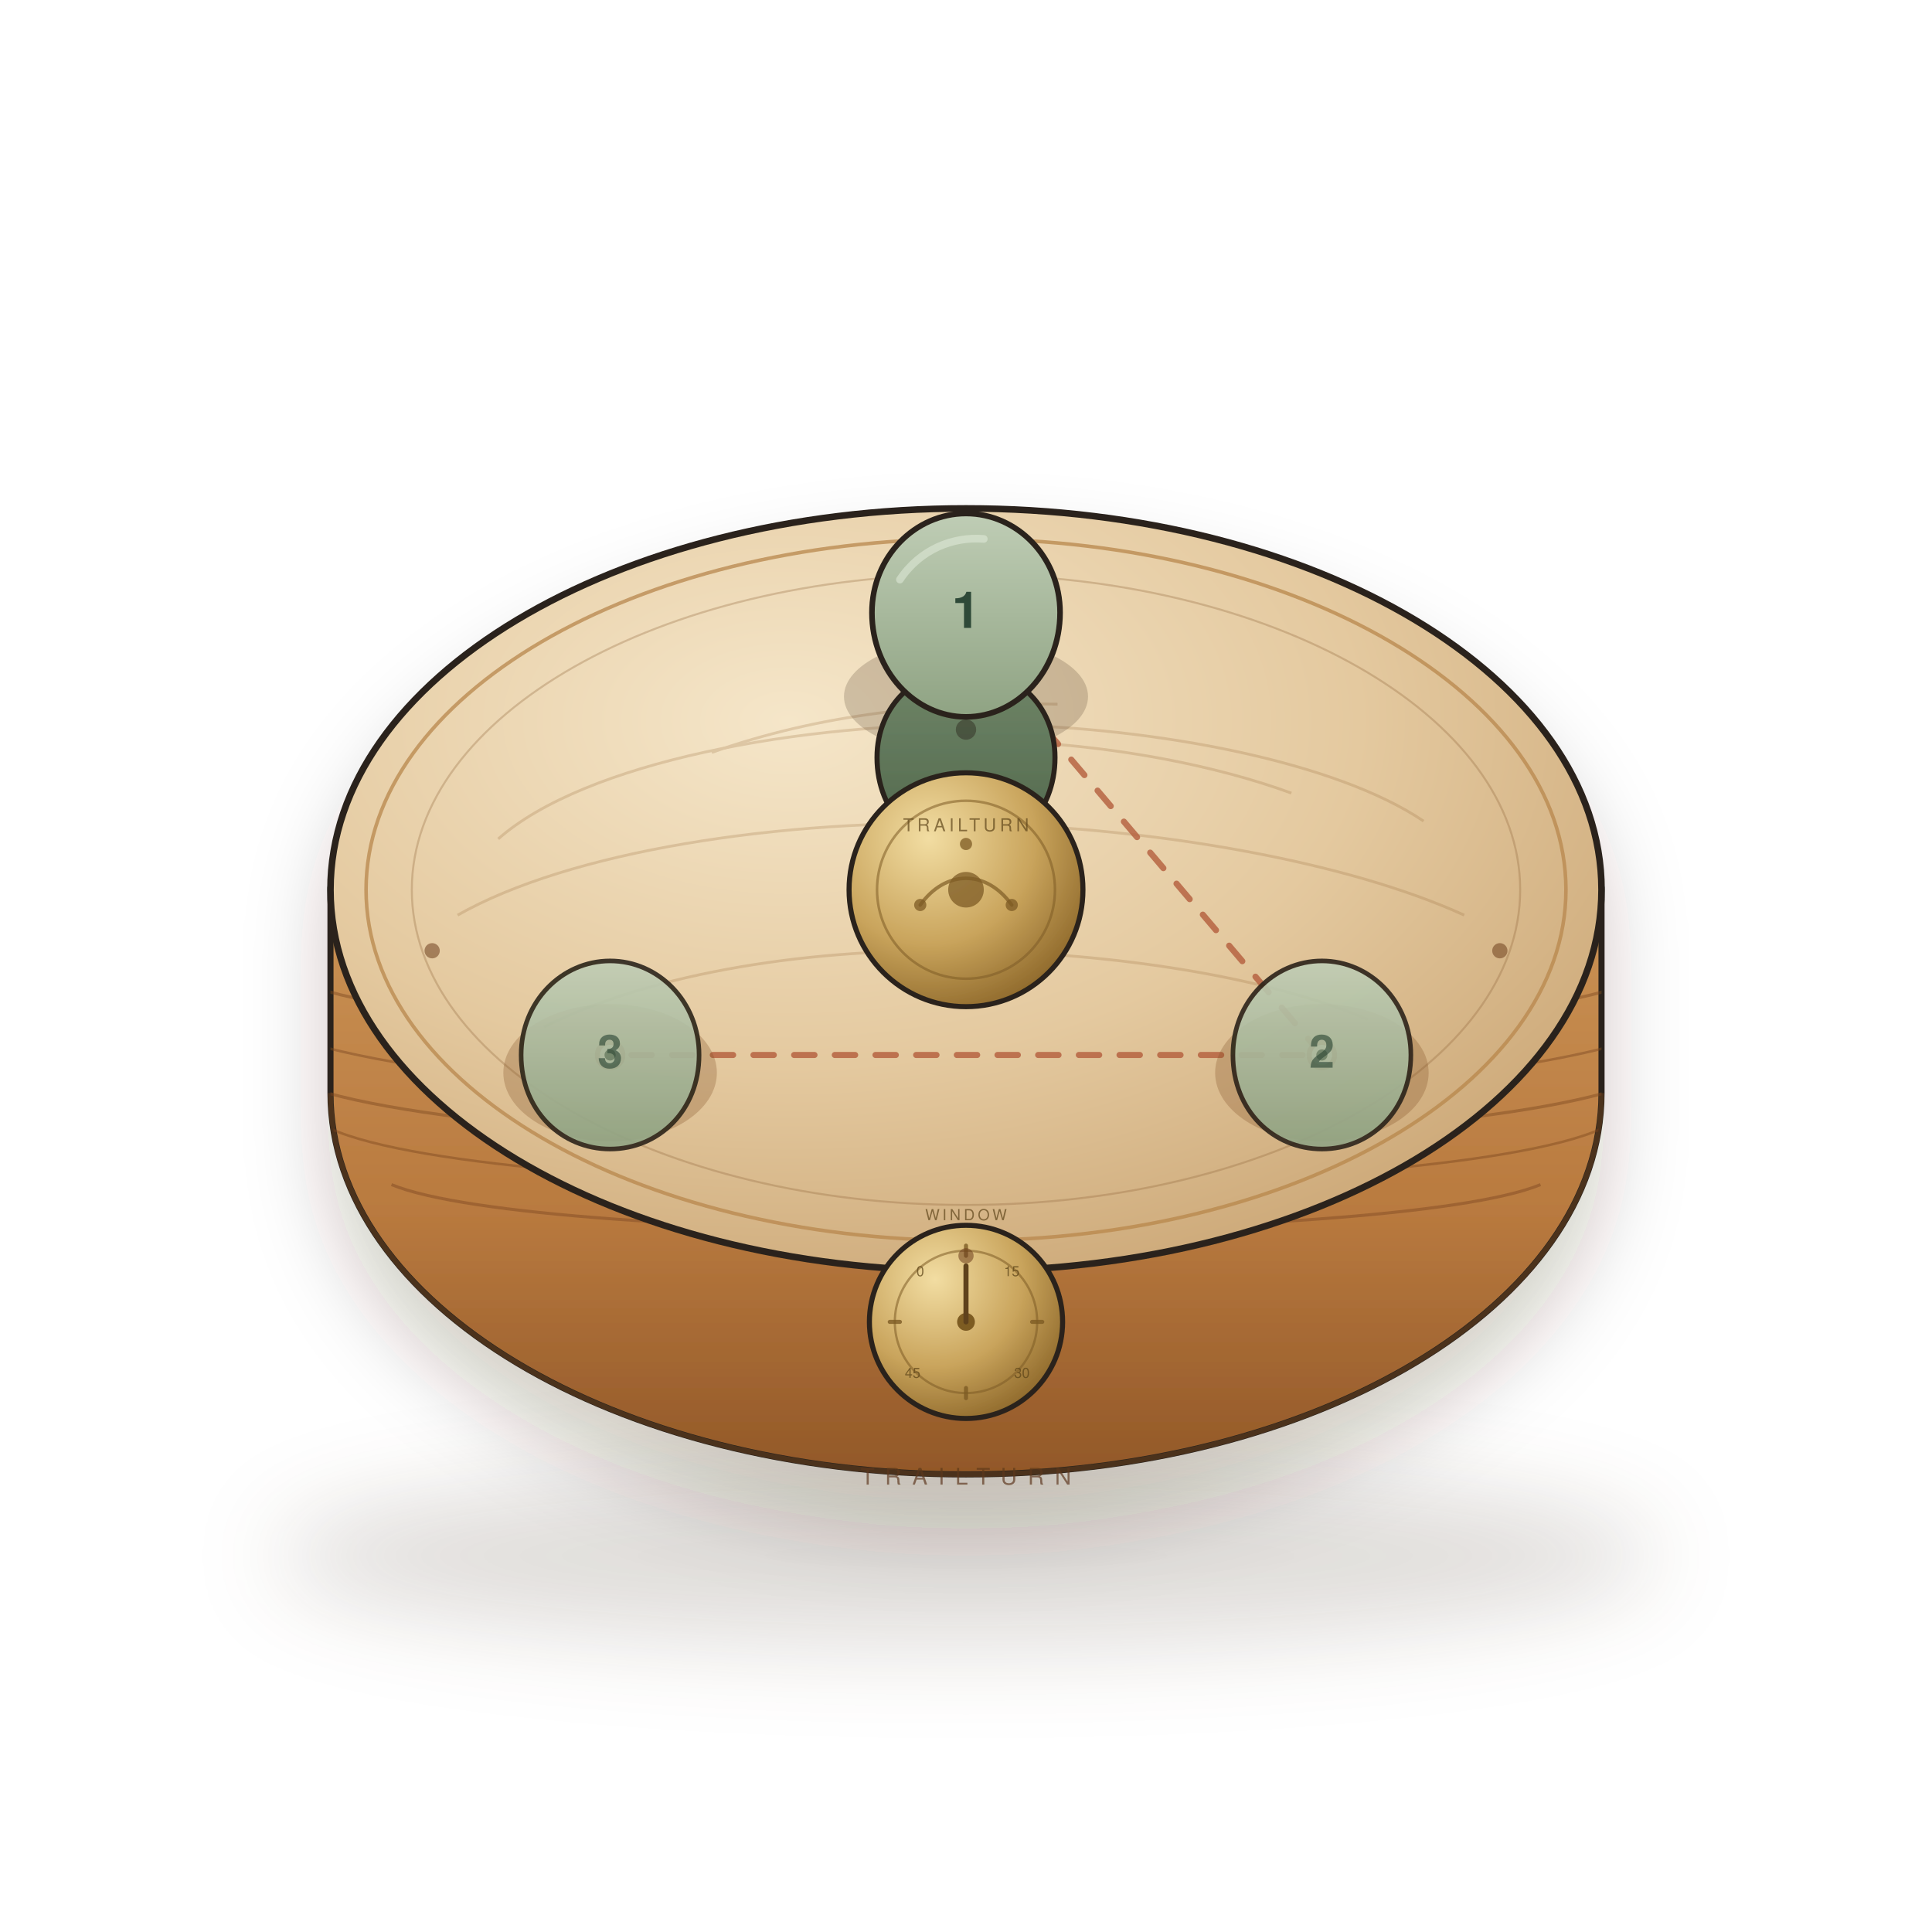
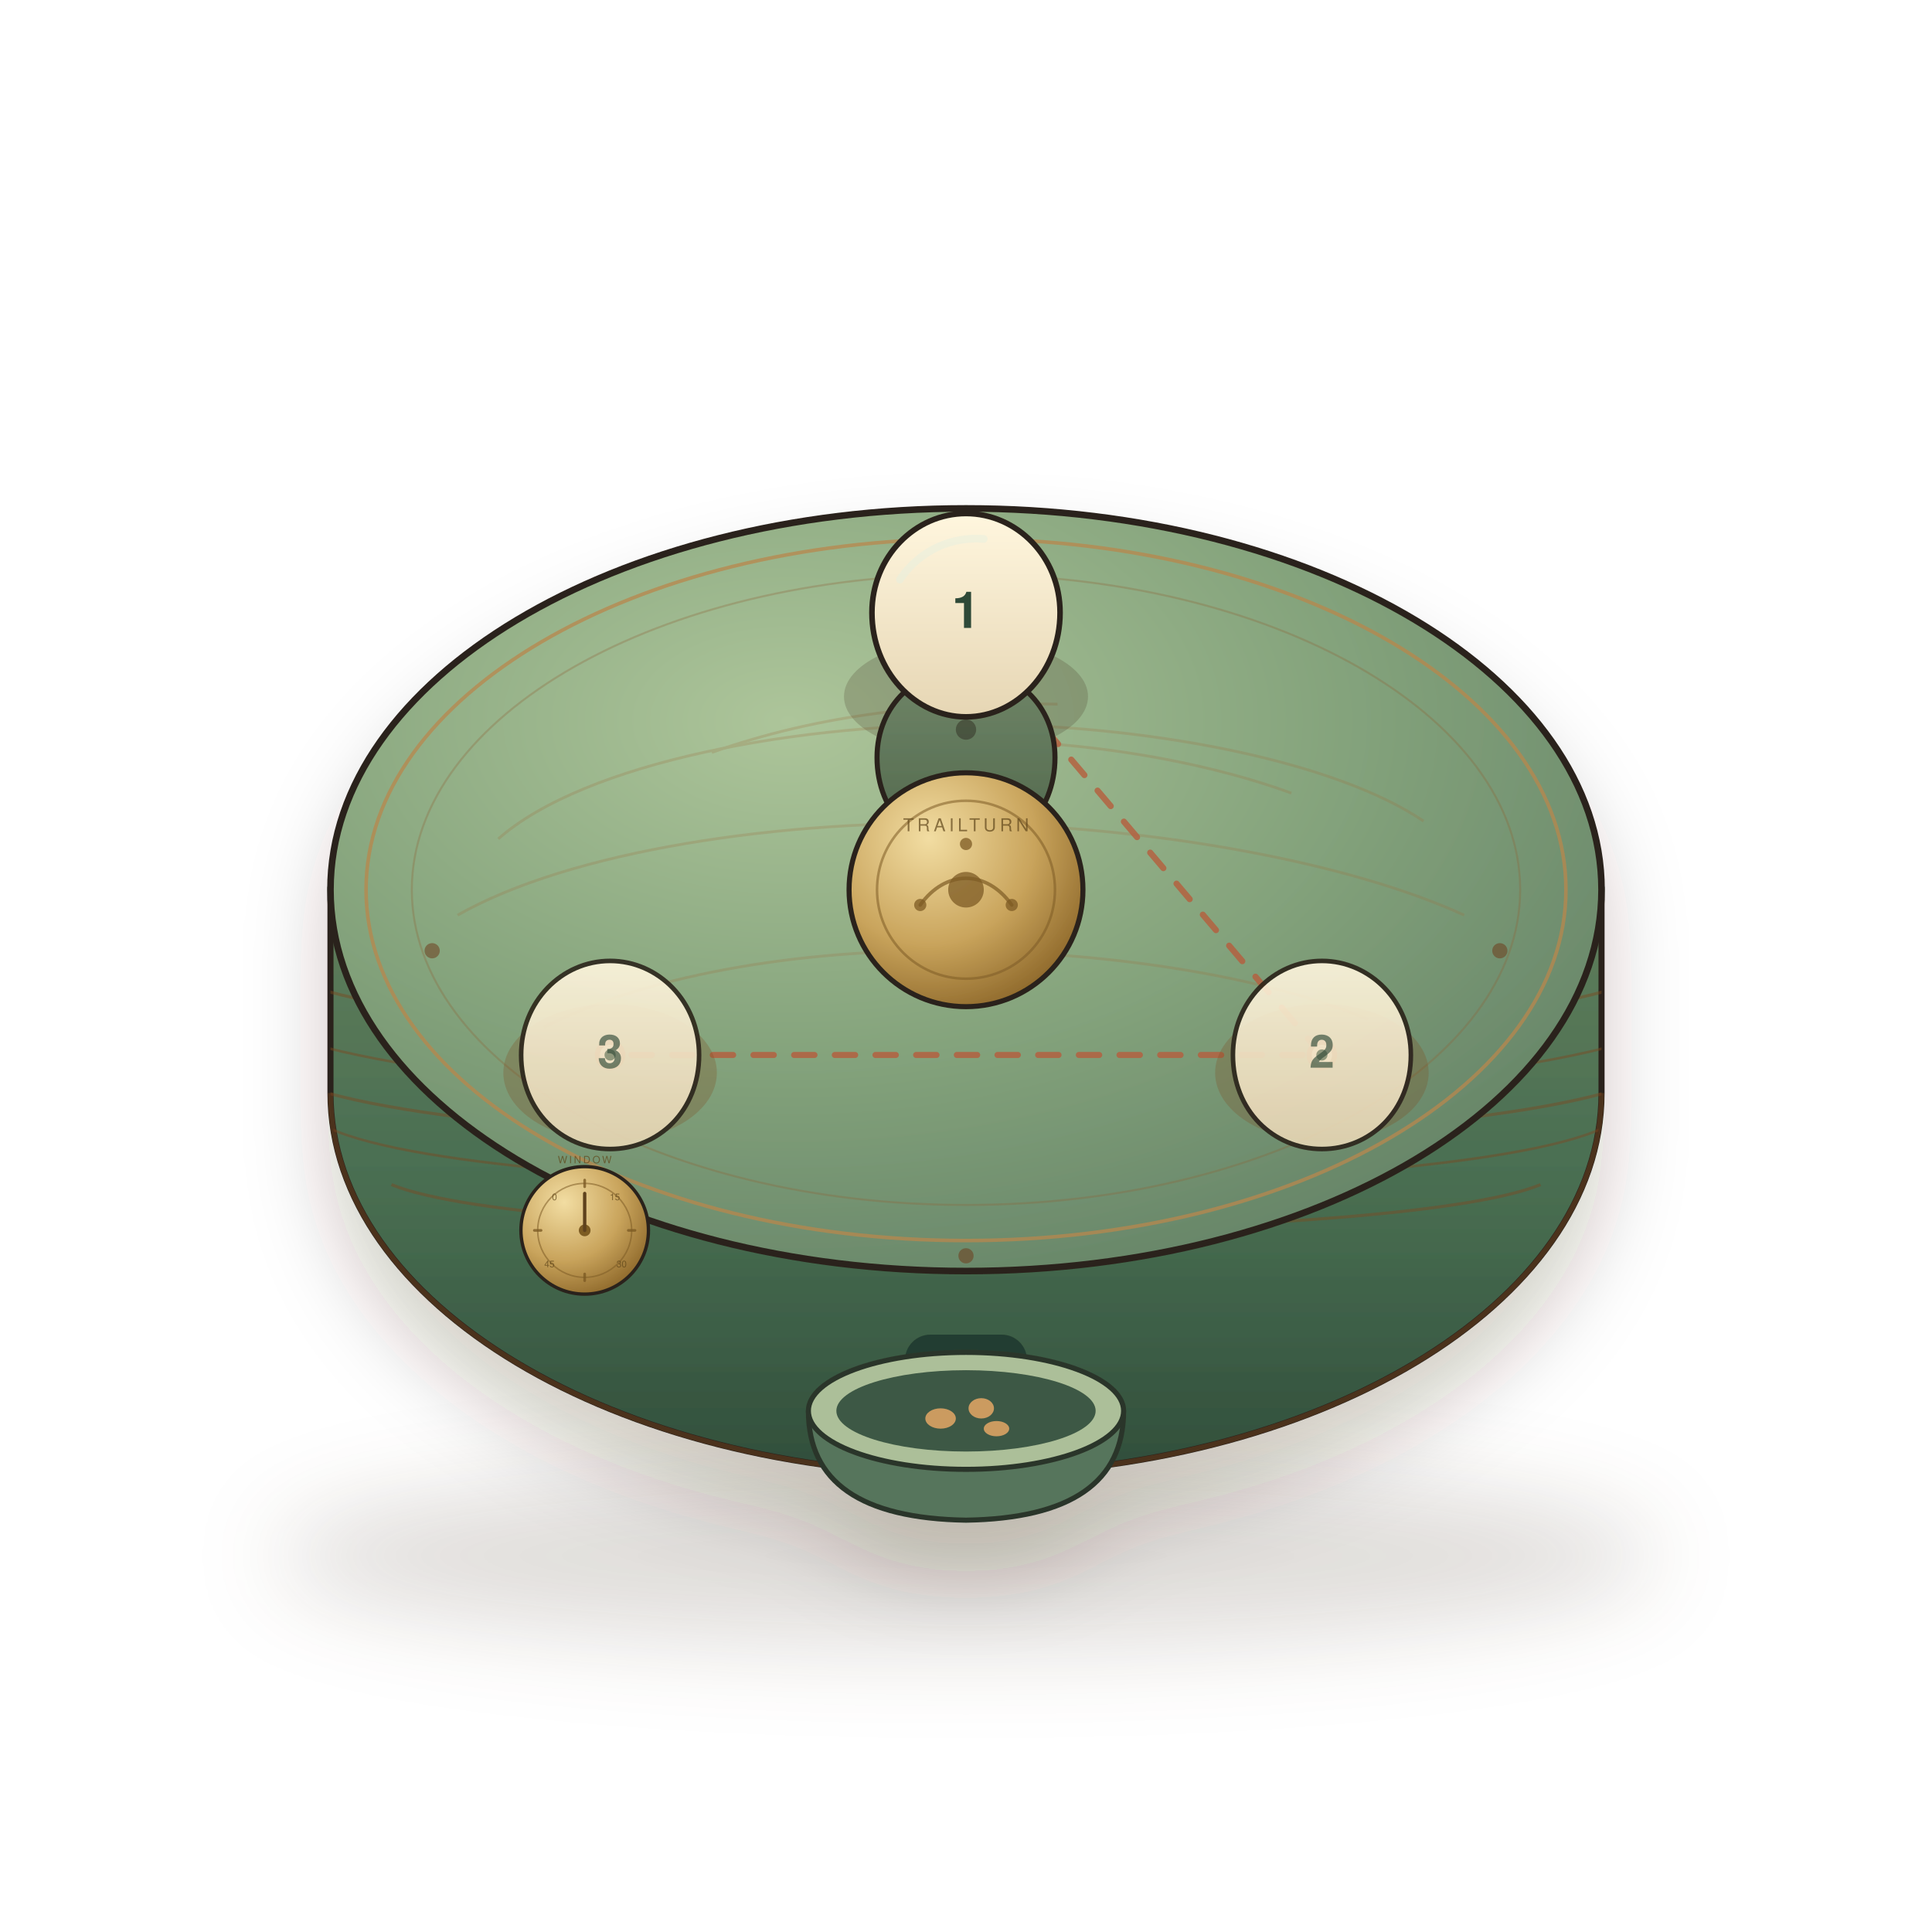
<svg xmlns="http://www.w3.org/2000/svg" viewBox="0 0 760 760" role="img" aria-labelledby="heroTitle heroDesc">
  <defs>
    <radialGradient id="topWood" cx="36%" cy="28%" r="82%">
-       <stop offset="0" stop-color="#f5e6c9" />
-       <stop offset="0.55" stop-color="#e4c99f" />
-       <stop offset="1" stop-color="#caa574" />
+       <stop offset="0" stop-color="#adc59a" />
+       <stop offset="0.55" stop-color="#83a27b" />
+       <stop offset="1" stop-color="#638166" />
    </radialGradient>
    <linearGradient id="sideWood" x1="0" y1="0" x2="0" y2="1">
-       <stop offset="0" stop-color="#ca9255" />
-       <stop offset="0.55" stop-color="#b97a3f" />
-       <stop offset="1" stop-color="#925828" />
+       <stop offset="0" stop-color="#607e5c" />
+       <stop offset="0.55" stop-color="#476c50" />
+       <stop offset="1" stop-color="#314e3b" />
    </linearGradient>
    <linearGradient id="paddleFace" x1="0" y1="0" x2="0" y2="1">
-       <stop offset="0" stop-color="#bfcdb5" />
-       <stop offset="1" stop-color="#8fa383" />
+       <stop offset="0" stop-color="#fff6de" />
+       <stop offset="1" stop-color="#e6d6b4" />
    </linearGradient>
    <linearGradient id="paddleSide" x1="0" y1="0" x2="0" y2="1">
      <stop offset="0" stop-color="#708668" />
      <stop offset="1" stop-color="#4f664b" />
    </linearGradient>
    <radialGradient id="brass" cx="34%" cy="28%" r="78%">
      <stop offset="0" stop-color="#f2dda2" />
      <stop offset="0.58" stop-color="#c9a45c" />
      <stop offset="1" stop-color="#8f692b" />
    </radialGradient>
    <filter id="floorShadow" x="-40%" y="-80%" width="180%" height="260%">
      <feGaussianBlur stdDeviation="18" />
    </filter>
    <filter id="toyShadow" x="-30%" y="-30%" width="160%" height="170%">
      <feDropShadow dx="0" dy="20" stdDeviation="16" flood-color="#3a2a17" flood-opacity="0.22" />
    </filter>
    <clipPath id="sideClip">
      <path d="M130 350 L130 430 A250 150 0 0 0 630 430 L630 350 Z" />
    </clipPath>
  </defs>
  <ellipse cx="380" cy="612" rx="272" ry="36" fill="#3a2a17" opacity="0.16" filter="url(#floorShadow)" />
  <g filter="url(#toyShadow)">
    <path d="M130 350 L130 430 A250 150 0 0 0 630 430 L630 350 Z" fill="url(#sideWood)" stroke="#2b241b" stroke-width="2.4" />
    <g clip-path="url(#sideClip)" opacity="0.45">
      <path d="M112 384c70 34 466 34 536 0" fill="none" stroke="#7c4720" stroke-width="1.2" />
      <path d="M104 404c82 38 470 38 552 0" fill="none" stroke="#7c4720" stroke-width="1" />
      <path d="M112 424c70 34 466 34 536 0" fill="none" stroke="#7c4720" stroke-width="1.2" />
      <path d="M130 444c66 30 434 30 500 0" fill="none" stroke="#7c4720" stroke-width="1" />
      <path d="M154 466c58 24 394 24 452 0" fill="none" stroke="#7c4720" stroke-width="1.2" />
    </g>
    <path d="M130 430 A250 150 0 0 0 630 430" fill="none" stroke="#6d3e1d" stroke-width="2" opacity="0.5" />
    <ellipse cx="380" cy="350" rx="250" ry="150" fill="url(#topWood)" stroke="#2b241b" stroke-width="2.6" />
    <ellipse cx="380" cy="350" rx="236" ry="138" fill="none" stroke="#b8874c" stroke-width="1.4" opacity="0.75" />
    <ellipse cx="380" cy="350" rx="218" ry="124" fill="none" stroke="#8c6237" stroke-width="0.8" opacity="0.3" />
    <g opacity="0.25" fill="none" stroke="#9b6f41" stroke-width="1.1">
      <path d="M196 330c34-30 118-46 194-45 66 1 136 15 170 38" />
      <path d="M180 360c44-25 126-38 206-36 70 2 144 15 190 36" />
      <path d="M214 404c44-22 106-31 166-30 58 1 118 10 158 27" />
      <path d="M280 296c42-15 88-20 136-19" />
      <path d="M404 292c36 2 74 9 104 20" />
    </g>
    <path d="M380 250 L520 415 L240 415" fill="none" stroke="#b45f3e" stroke-width="2.4" stroke-linecap="round" stroke-linejoin="round" stroke-dasharray="8 8" opacity="0.82" />
    <circle cx="380" cy="250" r="5" fill="#f4e5c7" stroke="#b45f3e" stroke-width="2" />
    <circle cx="520" cy="415" r="5" fill="#f4e5c7" stroke="#b45f3e" stroke-width="2" />
    <circle cx="240" cy="415" r="5" fill="#f4e5c7" stroke="#b45f3e" stroke-width="2" />
    <g transform="translate(520 415)">
      <ellipse cx="0" cy="7" rx="42" ry="27" fill="#7d4b22" opacity="0.28" />
      <path d="M0 -37C19 -37 35 -21 35 0C35 22 19 37 0 37C-19 37 -35 22 -35 0C-35 -21 -19 -37 0 -37Z" fill="url(#paddleFace)" stroke="#2b241b" stroke-width="1.8" opacity="0.9" />
      <circle cx="0" cy="0" r="2.2" fill="#52684d" opacity="0.6" />
      <text x="0" y="5" text-anchor="middle" font-family="Helvetica, Arial, sans-serif" font-size="18" font-weight="700" fill="#2f4a38" opacity="0.65">2</text>
    </g>
    <g transform="translate(240 415)">
      <ellipse cx="0" cy="7" rx="42" ry="27" fill="#7d4b22" opacity="0.28" />
      <path d="M0 -37C19 -37 35 -21 35 0C35 22 19 37 0 37C-19 37 -35 22 -35 0C-35 -21 -19 -37 0 -37Z" fill="url(#paddleFace)" stroke="#2b241b" stroke-width="1.8" opacity="0.9" />
      <circle cx="0" cy="0" r="2.2" fill="#52684d" opacity="0.6" />
      <text x="0" y="5" text-anchor="middle" font-family="Helvetica, Arial, sans-serif" font-size="18" font-weight="700" fill="#2f4a38" opacity="0.65">3</text>
    </g>
    <g transform="translate(380 250)">
      <ellipse cx="0" cy="24" rx="48" ry="23" fill="#3a2a17" opacity="0.2" />
      <path d="M0 13C19 13 35 27 35 48C35 70 19 85 0 85C-19 85 -35 70 -35 48C-35 27 -19 13 0 13Z" fill="url(#paddleSide)" stroke="#2b241b" stroke-width="2" />
      <path d="M0 -48C20 -48 37 -31 37 -9C37 14 20 32 0 32C-20 32 -37 14 -37 -9C-37 -31 -20 -48 0 -48Z" fill="url(#paddleFace)" stroke="#2b241b" stroke-width="2.2" />
      <path d="M-26 -22C-18 -34 -5 -39 7 -38" fill="none" stroke="#e6efdf" stroke-width="3" stroke-linecap="round" opacity="0.5" />
      <text x="0" y="-3" text-anchor="middle" font-family="Helvetica, Arial, sans-serif" font-size="20" font-weight="700" fill="#2f4a38">1</text>
      <circle cx="0" cy="37" r="4" fill="#2b241b" opacity="0.45" />
    </g>
    <g transform="translate(380 350)">
      <circle cx="0" cy="0" r="46" fill="url(#brass)" stroke="#2b241b" stroke-width="2" />
      <circle cx="0" cy="0" r="35" fill="none" stroke="#7d5b24" stroke-width="1" opacity="0.55" />
      <circle cx="0" cy="0" r="7" fill="#7d5b24" opacity="0.75" />
      <path d="M-18 6C-8 -8 8 -8 18 6" fill="none" stroke="#7d5b24" stroke-width="1.4" stroke-linecap="round" opacity="0.7" />
      <circle cx="-18" cy="6" r="2.4" fill="#7d5b24" opacity="0.75" />
      <circle cx="18" cy="6" r="2.4" fill="#7d5b24" opacity="0.75" />
      <circle cx="0" cy="-18" r="2.4" fill="#7d5b24" opacity="0.75" />
      <text x="0" y="-23" text-anchor="middle" font-family="Helvetica, Arial, sans-serif" font-size="7" letter-spacing="1.4" fill="#5e4519" opacity="0.7">TRAILTURN</text>
    </g>
-     <g transform="translate(380 520)">
+     <g transform="translate(230 484) scale(.66)">
      <circle cx="0" cy="0" r="38" fill="url(#brass)" stroke="#2b241b" stroke-width="2" />
      <circle cx="0" cy="0" r="28" fill="none" stroke="#7d5b24" stroke-width="0.9" opacity="0.55" />
      <circle cx="0" cy="0" r="3.5" fill="#7d5b24" />
      <path d="M0 0 L0 -22" stroke="#5f421c" stroke-width="2" stroke-linecap="round" />
      <path d="M0 -30v4M0 26v4M-30 0h4M26 0h4" stroke="#7d5b24" stroke-width="1.6" stroke-linecap="round" opacity="0.8" />
      <text x="0" y="-40" text-anchor="middle" font-family="Helvetica, Arial, sans-serif" font-size="6" letter-spacing="1.2" fill="#5e4519" opacity="0.7">WINDOW</text>
      <text x="18" y="-18" text-anchor="middle" font-family="Helvetica, Arial, sans-serif" font-size="5.5" fill="#5e4519" opacity="0.75">15</text>
      <text x="22" y="22" text-anchor="middle" font-family="Helvetica, Arial, sans-serif" font-size="5.5" fill="#5e4519" opacity="0.75">30</text>
      <text x="-21" y="22" text-anchor="middle" font-family="Helvetica, Arial, sans-serif" font-size="5.5" fill="#5e4519" opacity="0.75">45</text>
      <text x="-18" y="-18" text-anchor="middle" font-family="Helvetica, Arial, sans-serif" font-size="5.5" fill="#5e4519" opacity="0.75">0</text>
    </g>
-     <text x="380" y="584" text-anchor="middle" font-family="Helvetica, Arial, sans-serif" font-size="9" letter-spacing="4.2" fill="#5c381a" opacity="0.68">TRAILTURN</text>
+     <g transform="translate(380 542)">
+       <rect x="-24" y="-17" width="48" height="25" rx="10" fill="#243e30" />
+       <path d="M-62 13 Q-62 55 0 56 Q62 55 62 13" fill="#57745c" stroke="#2b3629" stroke-width="2" />
+       <ellipse cy="13" rx="62" ry="23" fill="#acbf99" stroke="#2b3629" stroke-width="2" />
+       <ellipse cy="13" rx="51" ry="16" fill="#3e5844" />
+       <g fill="#cb9b61">
+         <ellipse cx="-10" cy="16" rx="6" ry="4" />
+         <ellipse cx="6" cy="12" rx="5" ry="4" />
+         <ellipse cx="12" cy="20" rx="5" ry="3" />
+       </g>
+     </g>
    <g fill="#6d3e1d" opacity="0.55">
      <circle cx="170" cy="374" r="3" />
      <circle cx="590" cy="374" r="3" />
      <circle cx="380" cy="494" r="3" />
    </g>
  </g>
</svg>
